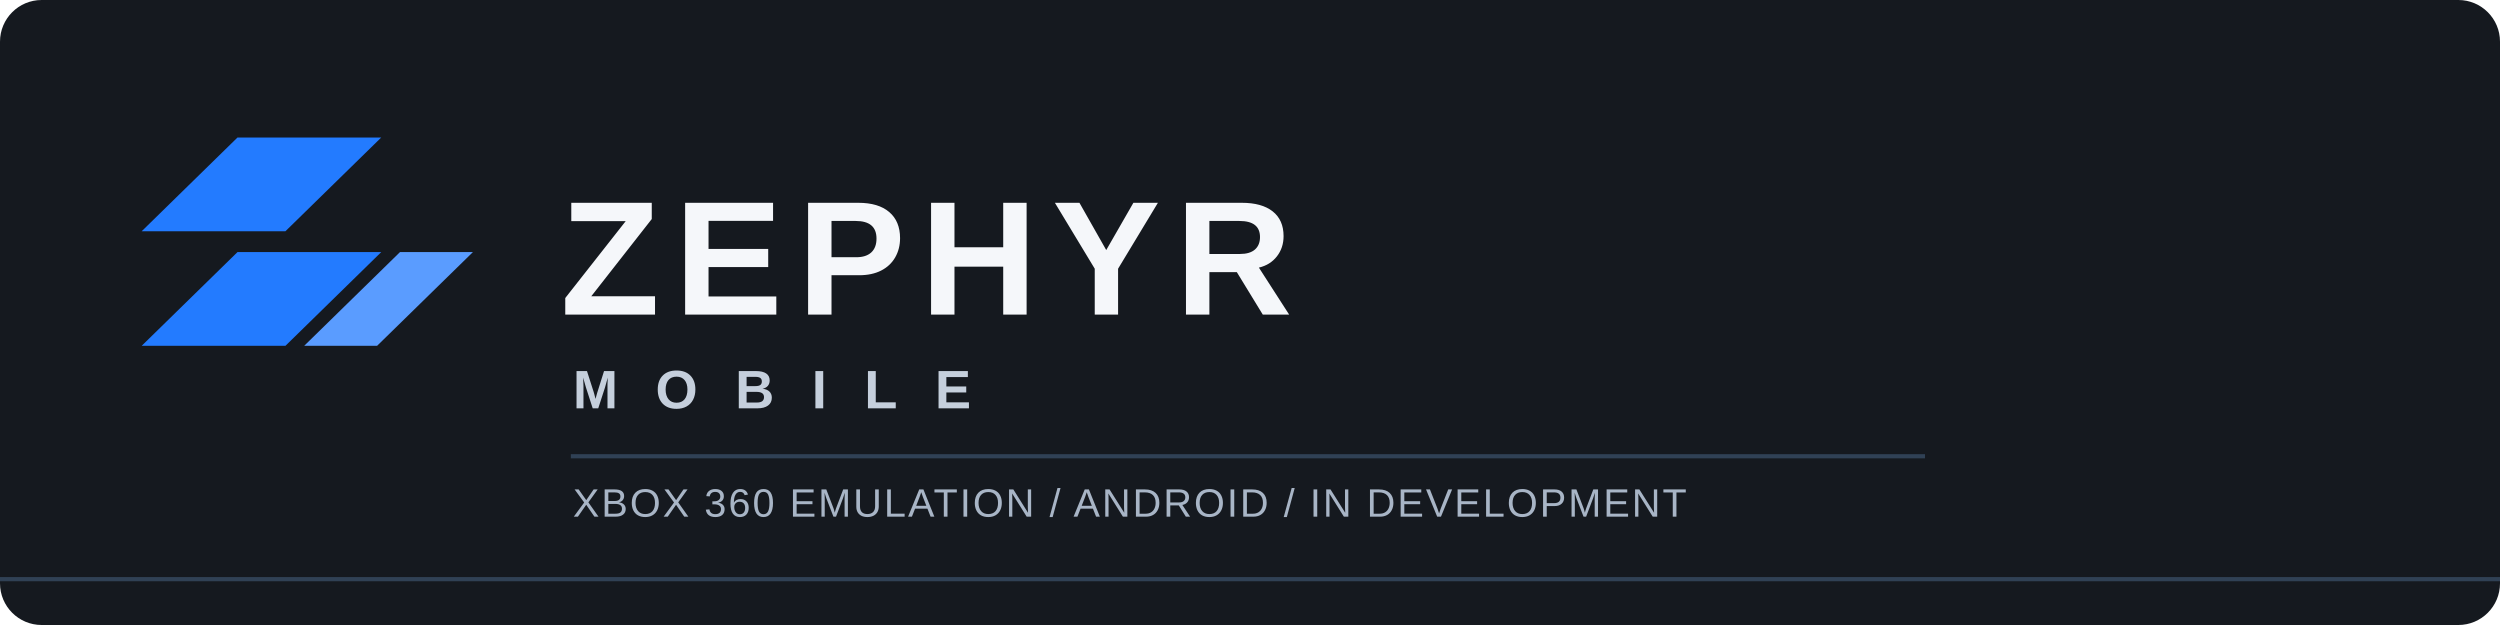
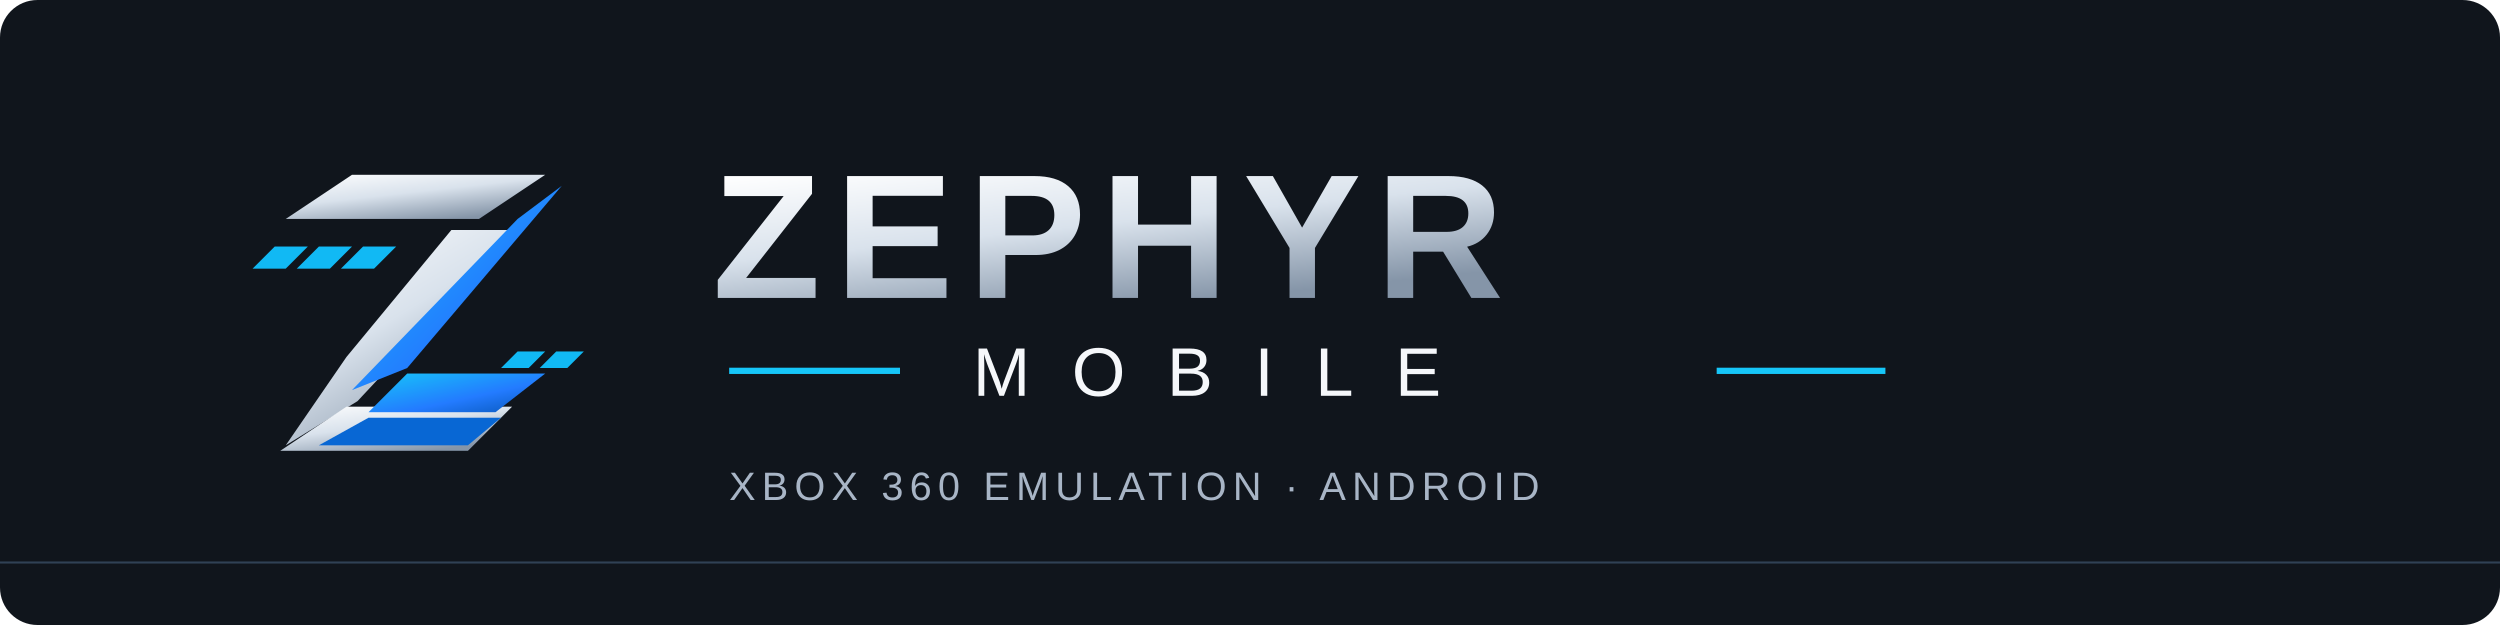
<svg xmlns="http://www.w3.org/2000/svg" width="1200" height="300" viewBox="0 0 1200 300" role="img" aria-labelledby="title desc">
-   <rect width="1200" height="300" rx="20" fill="#15191F" />
-   <path d="M0 278H1200" stroke="#304155" stroke-width="2" />
-   <path d="M68 111L114 66H183L137 111Z" fill="#237BFF" />
-   <path d="M68 166L114 121H183L137 166Z" fill="#237BFF" />
-   <path d="M146 166L192 121H227L181 166Z" fill="#5A9CFF" />
-   <text x="269" y="151" fill="#F5F7FA" font-family="Arial, Helvetica, sans-serif" font-weight="700" font-size="78" letter-spacing="7">ZEPHYR</text>
-   <text x="275" y="196" fill="#C5CFDC" font-family="Arial, Helvetica, sans-serif" font-weight="600" font-size="26" letter-spacing="18">MOBILE</text>
-   <path d="M274 219H924" stroke="#304155" stroke-width="2" />
-   <text x="275" y="248" fill="#A8B5C6" font-family="Arial, Helvetica, sans-serif" font-size="19" letter-spacing="1">XBOX 360 EMULATION  /  ANDROID  /  IN DEVELOPMENT</text>
+   <defs>
+     <linearGradient id="silver" x1="0" y1="0" x2="0.65" y2="1">
+       <stop offset="0" stop-color="#FFFFFF" />
+       <stop offset=".5" stop-color="#D9E2EC" />
+       <stop offset="1" stop-color="#8595A8" />
+     </linearGradient>
+     <linearGradient id="blue" x1="0" y1="0" x2="1" y2="1">
+       <stop offset="0" stop-color="#16C6F8" />
+       <stop offset=".6" stop-color="#237BFF" />
+       <stop offset="1" stop-color="#0756B7" />
+     </linearGradient>
+   </defs>
+   <rect width="1200" height="300" rx="18" fill="#10151C" />
+   <path d="M0 270H1200" stroke="#304155" />
+   <g transform="translate(55 15) scale(2.65)">
+     <path fill="url(#silver)" d="M31 34L43 26H78L66 34Z" />
+     <path fill="#11B9F4" d="M29 39H35L31 43H25ZM37 39H43L39 43H33ZM45 39H51L47 43H41Z" />
+     <path fill="url(#silver)" d="M61 36H73L44 67L31 75L42 59Z" />
+     <path fill="url(#silver)" d="M42 68H72L64 76H30Z" />
+     <path fill="url(#blue)" d="M73 34L81 28L53 61L43 65Z" />
+     <path fill="url(#blue)" d="M53 62H78L69 69H46Z" />
+     <path fill="#0867D4" d="M46 70H70L64 75H37Z" />
+     <path fill="#11B9F4" d="M73 58H78L75 61H70ZM80 58H85L82 61H77Z" />
+   </g>
+   <text x="342" y="143" fill="url(#silver)" font-family="Arial, Helvetica, sans-serif" font-size="85" font-weight="800" letter-spacing="7">ZEPHYR</text>
+   <path d="M350 178H432M824 178H905" stroke="#16C6F8" stroke-width="3" />
+   <text x="467" y="190" fill="#F5F7FA" font-family="Arial, Helvetica, sans-serif" font-size="33" letter-spacing="20">MOBILE</text>
+   <text x="350" y="240" fill="#A8B5C6" font-family="Arial, Helvetica, sans-serif" font-size="19" letter-spacing="3">XBOX 360 EMULATION · ANDROID</text>
</svg>
